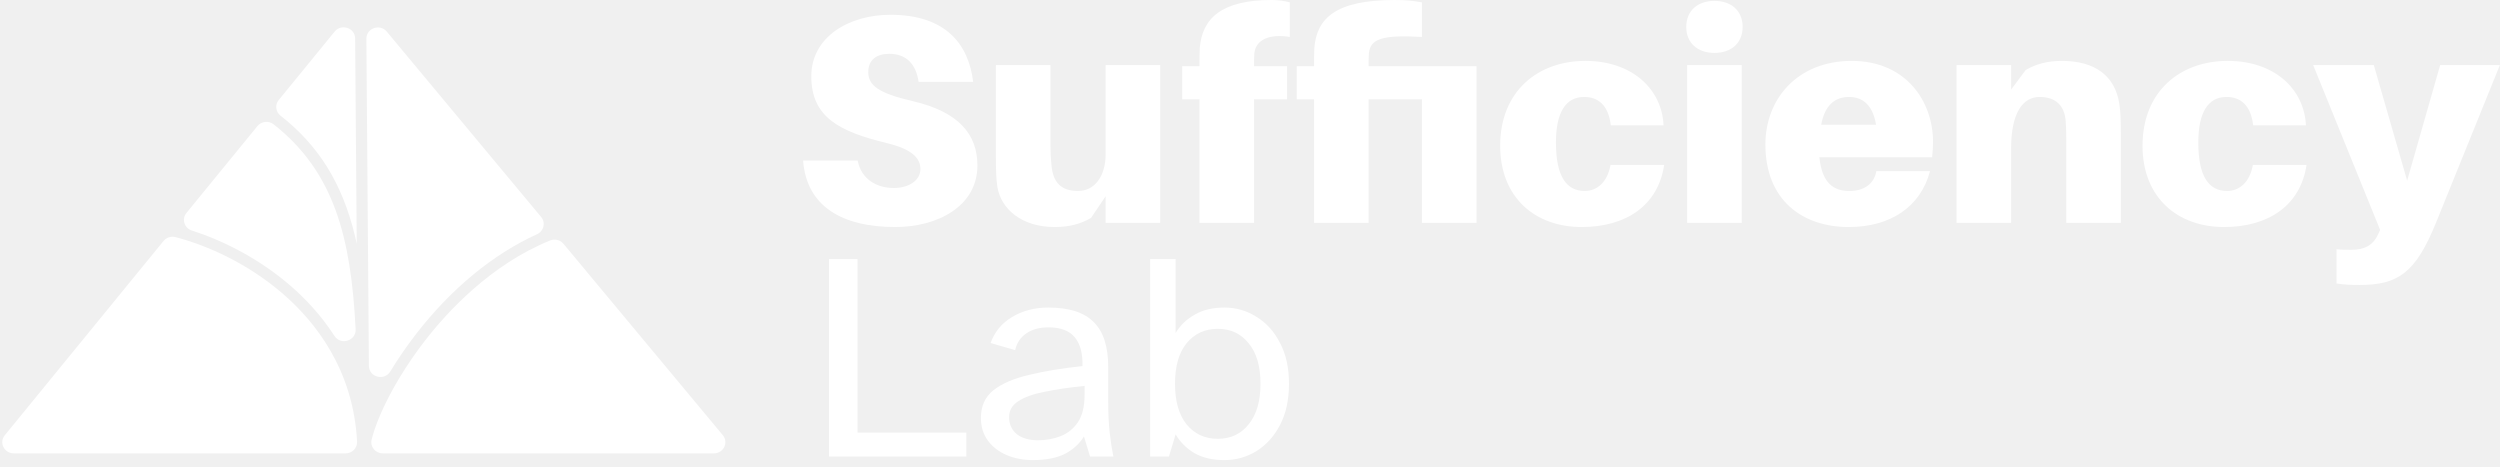
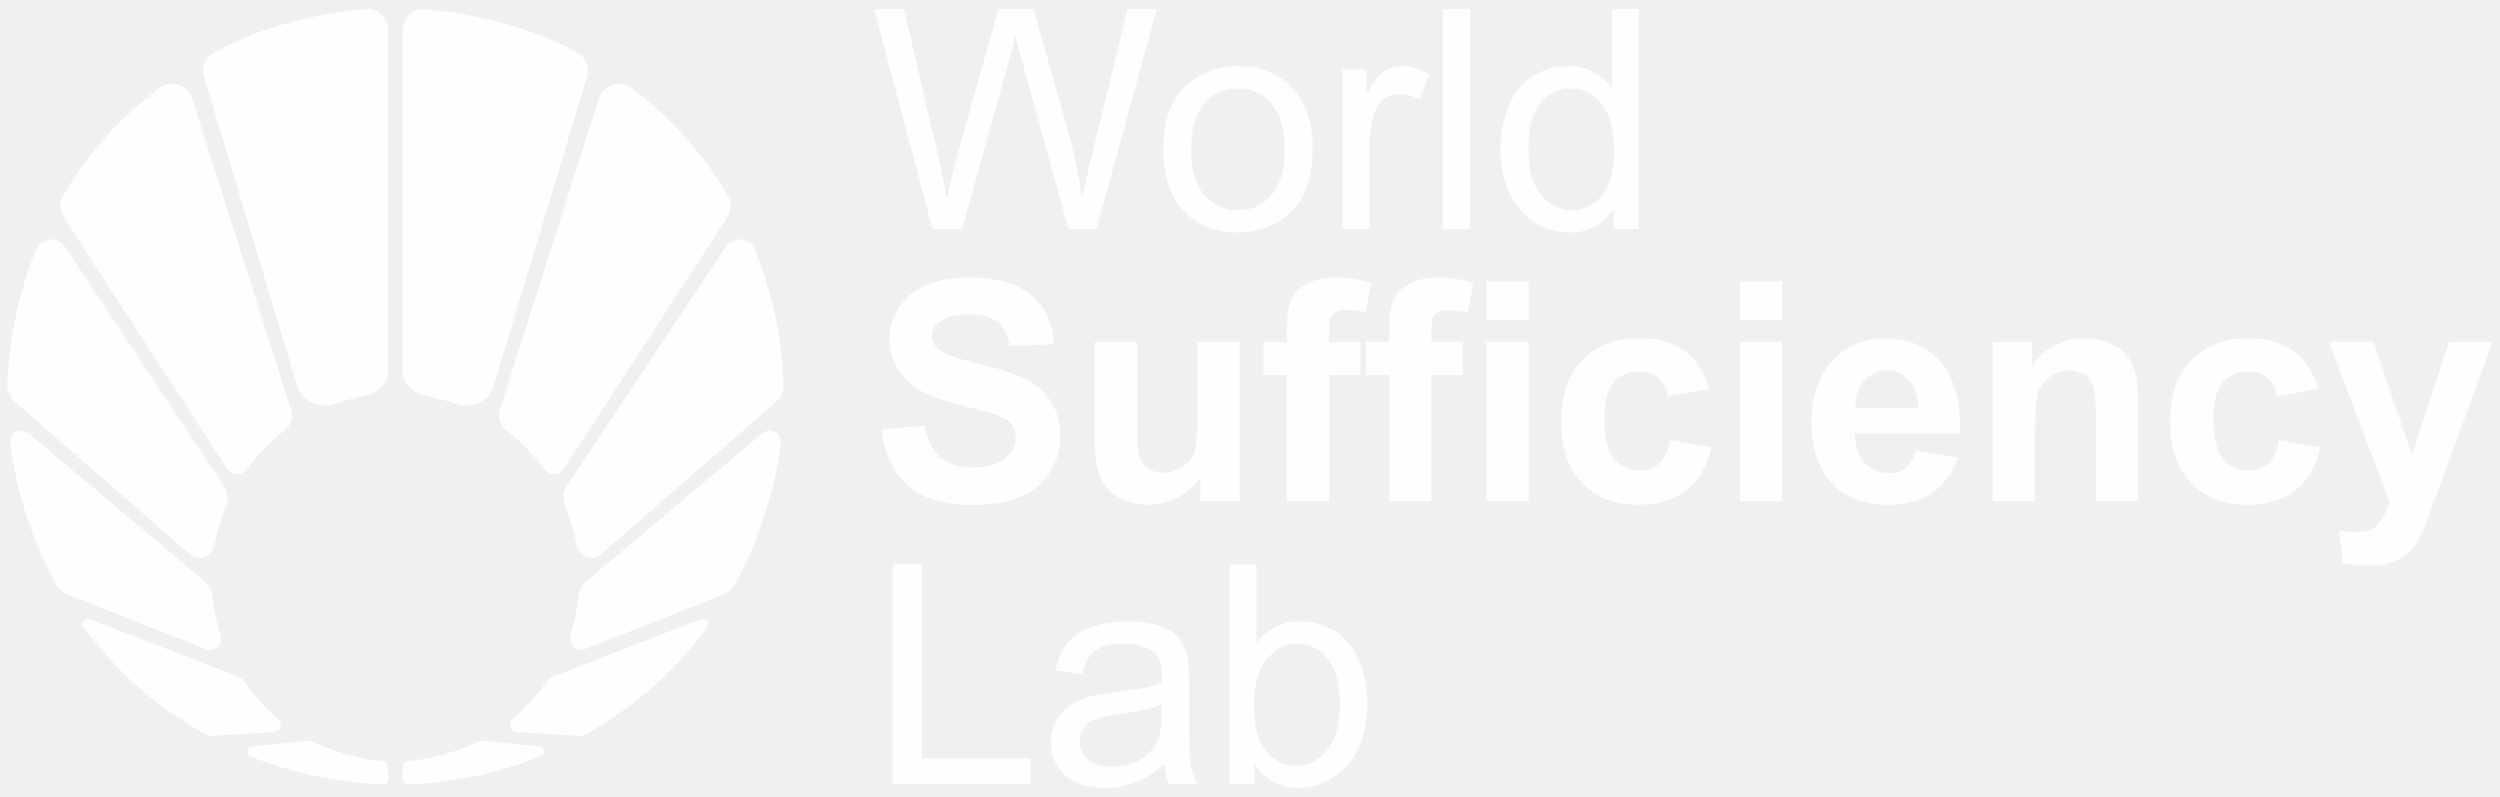
- <svg xmlns="http://www.w3.org/2000/svg" width="193" height="36" viewBox="0 0 193 36" fill="none">
-   <path d="M64 35.245V20H66.2V33.396H74.601V35.245H64Z" fill="white" />
-   <path d="M79.727 35.519C78.994 35.519 78.323 35.389 77.715 35.131C77.106 34.872 76.623 34.499 76.264 34.012C75.905 33.526 75.726 32.94 75.726 32.255C75.726 31.358 76.045 30.65 76.685 30.133C77.34 29.616 78.253 29.22 79.423 28.946C80.609 28.657 81.989 28.429 83.565 28.261C83.596 27.303 83.401 26.565 82.98 26.048C82.559 25.53 81.88 25.272 80.944 25.272C80.242 25.272 79.665 25.431 79.212 25.751C78.776 26.055 78.495 26.481 78.37 27.029L76.474 26.481C76.787 25.614 77.34 24.945 78.136 24.473C78.947 23.986 79.875 23.743 80.921 23.743C82.528 23.743 83.698 24.116 84.431 24.861C85.18 25.591 85.554 26.748 85.554 28.33V30.977C85.554 31.921 85.593 32.734 85.671 33.419C85.749 34.104 85.843 34.712 85.952 35.245H84.15L83.682 33.693C83.339 34.256 82.847 34.705 82.208 35.039C81.568 35.359 80.741 35.519 79.727 35.519ZM80.148 33.99C80.757 33.99 81.334 33.883 81.88 33.67C82.426 33.457 82.871 33.1 83.214 32.597C83.557 32.08 83.729 31.38 83.729 30.498V29.791C82.543 29.912 81.513 30.064 80.64 30.247C79.766 30.414 79.088 30.658 78.604 30.977C78.136 31.282 77.902 31.692 77.902 32.209C77.902 32.742 78.097 33.176 78.487 33.51C78.893 33.83 79.446 33.99 80.148 33.99Z" fill="white" />
-   <path d="M94.525 35.519C93.621 35.519 92.856 35.344 92.232 34.994C91.608 34.629 91.117 34.142 90.758 33.533L90.243 35.245H88.792V20H90.758V25.705C91.117 25.112 91.608 24.64 92.232 24.291C92.856 23.925 93.621 23.743 94.525 23.743C95.415 23.743 96.234 23.979 96.983 24.45C97.747 24.907 98.355 25.576 98.808 26.459C99.276 27.326 99.51 28.383 99.51 29.631C99.51 30.878 99.276 31.943 98.808 32.826C98.355 33.693 97.747 34.362 96.983 34.834C96.234 35.291 95.415 35.519 94.525 35.519ZM94.01 33.876C95.009 33.876 95.805 33.503 96.397 32.757C97.006 32.012 97.31 30.97 97.31 29.631C97.31 28.277 97.006 27.234 96.397 26.504C95.805 25.759 95.009 25.386 94.01 25.386C93.012 25.386 92.209 25.759 91.6 26.504C91.007 27.234 90.711 28.277 90.711 29.631C90.711 30.97 91.007 32.012 91.6 32.757C92.209 33.503 93.012 33.876 94.01 33.876Z" fill="white" />
-   <path d="M68.74 1.141C72.999 1.141 74.777 3.4 75.128 6.322H70.916C70.729 5.021 70.027 4.154 68.646 4.154C67.686 4.154 67.031 4.61 67.031 5.568C67.031 6.573 67.78 7.189 70.448 7.805C74.005 8.627 75.456 10.361 75.456 12.78C75.456 15.93 72.367 17.527 69.114 17.527C65.019 17.527 62.257 15.93 62 12.392H66.212C66.493 13.876 67.733 14.514 68.997 14.514C70.167 14.514 71.056 13.921 71.056 13.054C71.056 12.232 70.448 11.525 68.459 11.046C64.785 10.156 62.632 9.037 62.632 5.888C62.632 2.853 65.534 1.141 68.74 1.141Z" fill="white" />
-   <path d="M89.566 5.021V17.207H85.354V15.153L84.231 16.82C83.459 17.276 82.569 17.527 81.423 17.527C78.849 17.527 77.281 16.112 77 14.446C76.906 13.83 76.883 13.122 76.883 12.141V5.021H81.095V11.228C81.095 11.616 81.118 12.278 81.189 12.894C81.329 14.058 81.891 14.743 83.225 14.743C84.558 14.743 85.354 13.533 85.354 11.913V5.021H89.566Z" fill="white" />
-   <path d="M96.836 4.108C96.812 4.427 96.812 4.724 96.812 5.021V5.112H99.363V7.668H96.812V17.207H92.6V7.668H91.266V5.112H92.6V5.021C92.6 4.656 92.6 4.108 92.623 3.697C92.811 1.415 94.308 0 98.169 0C98.661 0 99.152 0.068 99.574 0.183V2.853C98.052 2.602 96.953 3.035 96.836 4.108Z" fill="white" />
-   <path d="M113.987 5.112V17.207H109.775V7.668H105.656V17.207H101.444V7.668H100.11V5.112H101.444V5.021C101.444 4.656 101.444 4.108 101.467 3.697C101.655 1.415 103.106 0 107.669 0C108.628 0 109.12 0.068 109.775 0.183V2.853C106.616 2.67 105.797 3.035 105.68 4.108C105.656 4.427 105.656 4.724 105.656 5.021V5.112H113.987Z" fill="white" />
-   <path d="M122.389 4.701C126.063 4.701 128.309 6.938 128.426 9.676H124.354C124.167 8.079 123.348 7.485 122.295 7.485C120.891 7.485 120.119 8.649 120.119 11C120.119 13.602 120.914 14.743 122.342 14.743C123.301 14.743 124.097 14.058 124.331 12.734H128.473C128.005 15.884 125.501 17.527 122.108 17.527C118.527 17.527 115.813 15.268 115.813 11.251C115.813 7.052 118.715 4.701 122.389 4.701Z" fill="white" />
-   <path d="M132.356 0.068C133.666 0.068 134.532 0.844 134.532 2.077C134.532 3.309 133.666 4.085 132.356 4.085C131.045 4.085 130.179 3.309 130.179 2.077C130.179 0.844 131.045 0.068 132.356 0.068ZM134.462 17.207H130.249V5.021H134.462V17.207Z" fill="white" />
-   <path d="M149.23 10.954C149.23 11.319 149.206 11.73 149.16 12.141H140.454C140.665 14.172 141.578 14.743 142.771 14.743C143.965 14.743 144.69 14.149 144.854 13.214H148.996C148.27 15.975 145.93 17.527 142.724 17.527C139.144 17.527 136.289 15.45 136.289 11.16C136.289 7.6 138.793 4.701 142.958 4.701C147.124 4.701 149.23 7.805 149.23 10.954ZM142.748 7.485C141.648 7.485 140.876 8.124 140.595 9.631H144.83C144.596 8.193 143.871 7.485 142.748 7.485Z" fill="white" />
-   <path d="M163.612 8.01C163.706 8.626 163.729 9.334 163.729 10.315V17.207H159.517V11C159.517 10.612 159.517 9.95 159.47 9.334C159.376 8.17 158.721 7.485 157.457 7.485C156.17 7.485 155.258 8.695 155.258 11.456V17.207H151.045V5.021H155.258V6.915L156.381 5.409C157.153 4.952 158.042 4.701 159.189 4.701C161.763 4.701 163.284 5.888 163.612 8.01Z" fill="white" />
-   <path d="M171.979 4.701C175.653 4.701 177.9 6.938 178.017 9.676H173.945C173.758 8.079 172.939 7.485 171.886 7.485C170.481 7.485 169.709 8.649 169.709 11C169.709 13.602 170.505 14.743 171.932 14.743C172.892 14.743 173.687 14.058 173.921 12.734H178.064C177.595 15.884 175.092 17.527 171.698 17.527C168.118 17.527 165.403 15.268 165.403 11.251C165.403 7.052 168.305 4.701 171.979 4.701Z" fill="white" />
-   <path d="M192.992 5.021L188.054 17.207C186.486 21.064 185.129 22 182.157 22C181.478 22 180.987 21.977 180.378 21.886V19.239C180.729 19.284 181.104 19.284 181.525 19.284C182.508 19.284 183.186 18.965 183.584 18.098L183.748 17.755L178.576 5.021H183.257L185.831 13.944L188.381 5.021H192.992Z" fill="white" />
-   <path d="M41.778 16.754L29.86 2.442C29.332 1.807 28.278 2.175 28.284 2.991L28.479 28.247C28.487 29.125 29.674 29.431 30.132 28.676C30.695 27.747 31.353 26.779 32.104 25.808C34.82 22.29 38.073 19.617 41.463 18.079C41.986 17.842 42.143 17.19 41.779 16.754H41.778Z" fill="white" />
-   <path d="M43.498 18.82C43.252 18.524 42.833 18.417 42.471 18.564C37.848 20.437 34.485 24.127 32.796 26.314C30.546 29.227 29.139 32.127 28.689 33.936C28.555 34.479 28.977 35 29.553 35H55.112C55.858 35 56.271 34.158 55.8 33.593L43.498 18.82Z" fill="white" />
-   <path d="M27.377 18.104C27.435 18.337 27.488 18.573 27.54 18.811L27.417 2.968C27.411 2.154 26.357 1.8 25.835 2.437L21.518 7.721C21.215 8.092 21.276 8.632 21.654 8.928C24.602 11.234 26.401 14.143 27.377 18.104Z" fill="white" />
-   <path d="M19.873 9.734L14.394 16.439C14.011 16.908 14.221 17.606 14.806 17.794C17.188 18.561 19.975 19.937 22.435 22.067C23.563 23.044 24.78 24.324 25.822 25.936C26.307 26.685 27.498 26.31 27.454 25.425C27.098 18.334 25.804 13.287 21.131 9.603C20.747 9.299 20.182 9.356 19.873 9.734Z" fill="white" />
-   <path d="M21.858 22.697C19.143 20.345 16.023 18.954 13.557 18.308C13.212 18.217 12.847 18.331 12.625 18.603L0.371 33.6C-0.092 34.166 0.322 35 1.065 35H26.679C27.188 35 27.591 34.584 27.566 34.091C27.275 28.536 24.34 24.848 21.858 22.697Z" fill="white" />
+ <svg xmlns="http://www.w3.org/2000/svg" width="229" height="73" viewBox="0 0 229 73" fill="none">
+   <path d="M85.414 20.969L80.071 0.832H82.804L85.867 14.032C86.197 15.415 86.481 16.788 86.719 18.153C87.232 16.001 87.534 14.76 87.625 14.43L91.458 0.832H94.672L97.556 11.024C98.28 13.551 98.802 15.928 99.122 18.153C99.379 16.88 99.713 15.419 100.125 13.771L103.284 0.832H105.963L100.441 20.969H97.873L93.628 5.626C93.271 4.344 93.06 3.556 92.996 3.263C92.786 4.188 92.589 4.975 92.406 5.626L88.134 20.969H85.414Z" fill="#FEFEFE" />
+   <path d="M106.564 13.675C106.564 10.973 107.315 8.973 108.817 7.672C110.071 6.592 111.601 6.051 113.405 6.051C115.41 6.051 117.049 6.711 118.322 8.029C119.595 9.339 120.231 11.152 120.231 13.469C120.231 15.346 119.948 16.825 119.38 17.906C118.821 18.977 118.002 19.81 116.921 20.405C115.85 21.001 114.677 21.298 113.405 21.298C111.363 21.298 109.71 20.644 108.446 19.334C107.191 18.025 106.564 16.138 106.564 13.675ZM109.105 13.675C109.105 15.543 109.513 16.944 110.328 17.878C111.143 18.803 112.168 19.265 113.405 19.265C114.632 19.265 115.653 18.798 116.468 17.864C117.283 16.93 117.69 15.506 117.69 13.592C117.69 11.788 117.278 10.424 116.454 9.499C115.639 8.565 114.623 8.098 113.405 8.098C112.168 8.098 111.143 8.56 110.328 9.485C109.513 10.41 109.105 11.807 109.105 13.675Z" fill="#FEFEFE" />
+   <path d="M122.975 20.969V6.381H125.201V8.593C125.768 7.558 126.29 6.876 126.767 6.546C127.252 6.216 127.783 6.051 128.36 6.051C129.193 6.051 130.04 6.317 130.901 6.848L130.049 9.142C129.445 8.785 128.841 8.606 128.236 8.606C127.696 8.606 127.211 8.771 126.78 9.101C126.35 9.421 126.043 9.87 125.86 10.447C125.585 11.326 125.448 12.287 125.448 13.332V20.969H122.975Z" fill="#FEFEFE" />
+   <path d="M132.175 20.969V0.832H134.648V20.969H132.175Z" fill="#FEFEFE" />
+   <path d="M147.817 20.969V19.128C146.892 20.575 145.532 21.298 143.738 21.298C142.575 21.298 141.503 20.978 140.523 20.337C139.553 19.696 138.797 18.803 138.257 17.658C137.726 16.505 137.46 15.181 137.46 13.689C137.46 12.233 137.703 10.914 138.188 9.733C138.674 8.542 139.402 7.631 140.372 6.999C141.343 6.367 142.428 6.051 143.628 6.051C144.507 6.051 145.29 6.239 145.977 6.615C146.663 6.981 147.222 7.462 147.652 8.057V0.832H150.111V20.969H147.817ZM140.001 13.689C140.001 15.557 140.395 16.953 141.183 17.878C141.97 18.803 142.9 19.265 143.971 19.265C145.052 19.265 145.967 18.826 146.718 17.947C147.478 17.058 147.858 15.708 147.858 13.895C147.858 11.898 147.474 10.433 146.705 9.499C145.935 8.565 144.988 8.098 143.861 8.098C142.762 8.098 141.842 8.547 141.1 9.444C140.368 10.342 140.001 11.756 140.001 13.689Z" fill="#FEFEFE" />
+   <path d="M80.744 39.353L84.7 38.968C84.938 40.296 85.418 41.271 86.142 41.894C86.874 42.517 87.859 42.828 89.095 42.828C90.405 42.828 91.389 42.553 92.048 42.004C92.717 41.445 93.051 40.795 93.051 40.053C93.051 39.577 92.909 39.174 92.625 38.845C92.351 38.506 91.865 38.213 91.169 37.965C90.693 37.801 89.608 37.508 87.914 37.086C85.734 36.546 84.205 35.882 83.326 35.095C82.09 33.987 81.472 32.636 81.472 31.043C81.472 30.017 81.76 29.06 82.337 28.172C82.923 27.274 83.761 26.592 84.851 26.125C85.95 25.658 87.273 25.424 88.82 25.424C91.348 25.424 93.248 25.979 94.521 27.087C95.803 28.195 96.476 29.674 96.54 31.523L92.474 31.702C92.3 30.667 91.925 29.925 91.348 29.477C90.78 29.019 89.924 28.79 88.779 28.79C87.598 28.79 86.673 29.032 86.004 29.518C85.574 29.829 85.359 30.246 85.359 30.768C85.359 31.244 85.56 31.651 85.963 31.99C86.476 32.421 87.722 32.87 89.7 33.337C91.677 33.803 93.138 34.289 94.081 34.792C95.034 35.287 95.775 35.969 96.307 36.839C96.847 37.7 97.117 38.767 97.117 40.04C97.117 41.194 96.796 42.274 96.156 43.281C95.514 44.289 94.608 45.04 93.436 45.534C92.264 46.019 90.803 46.262 89.054 46.262C86.508 46.262 84.553 45.676 83.189 44.504C81.824 43.323 81.009 41.606 80.744 39.353Z" fill="#FEFEFE" />
+   <path d="M109.971 45.905V43.721C109.439 44.499 108.739 45.113 107.869 45.562C107.008 46.01 106.097 46.235 105.136 46.235C104.156 46.235 103.277 46.019 102.498 45.589C101.72 45.159 101.157 44.554 100.809 43.776C100.461 42.998 100.287 41.922 100.287 40.548V31.317H104.147V38.02C104.147 40.072 104.215 41.331 104.353 41.798C104.499 42.256 104.76 42.622 105.136 42.897C105.511 43.162 105.987 43.295 106.564 43.295C107.223 43.295 107.814 43.117 108.336 42.759C108.858 42.393 109.215 41.944 109.407 41.413C109.6 40.873 109.696 39.559 109.696 37.471V31.317H113.556V45.905H109.971Z" fill="#FEFEFE" />
+   <path d="M115.736 31.317H117.879V30.218C117.879 28.991 118.007 28.076 118.264 27.471C118.529 26.867 119.01 26.377 119.706 26.001C120.411 25.617 121.3 25.424 122.371 25.424C123.47 25.424 124.546 25.589 125.599 25.919L125.077 28.611C124.463 28.465 123.873 28.392 123.305 28.392C122.746 28.392 122.343 28.524 122.096 28.79C121.858 29.046 121.739 29.545 121.739 30.287V31.317H124.624V34.353H121.739V45.905H117.879V34.353H115.736V31.317Z" fill="#FEFEFE" />
+   <path d="M125.104 31.317H127.247V30.218C127.247 28.991 127.375 28.076 127.632 27.471C127.897 26.867 128.378 26.377 129.074 26.001C129.779 25.617 130.668 25.424 131.739 25.424C132.838 25.424 133.914 25.589 134.967 25.919L134.445 28.611C133.831 28.465 133.241 28.392 132.673 28.392C132.114 28.392 131.711 28.524 131.464 28.79C131.226 29.046 131.107 29.545 131.107 30.287V31.317H133.992V34.353H131.107V45.905H127.247V34.353H125.104V31.317Z" fill="#FEFEFE" />
+   <path d="M136.162 29.339V25.768H140.022V29.339H136.162ZM136.162 45.905V31.317H140.022V45.905H136.162Z" fill="#FEFEFE" />
+   <path d="M156.57 35.63L152.766 36.317C152.637 35.557 152.344 34.985 151.886 34.6C151.438 34.216 150.852 34.023 150.128 34.023C149.167 34.023 148.397 34.358 147.821 35.026C147.253 35.685 146.969 36.793 146.969 38.35C146.969 40.081 147.257 41.303 147.834 42.018C148.42 42.732 149.203 43.089 150.183 43.089C150.916 43.089 151.516 42.883 151.983 42.471C152.45 42.05 152.779 41.331 152.972 40.314L156.763 40.96C156.369 42.7 155.613 44.014 154.496 44.902C153.379 45.791 151.882 46.235 150.005 46.235C147.871 46.235 146.168 45.562 144.895 44.215C143.631 42.869 142.999 41.006 142.999 38.625C142.999 36.217 143.636 34.344 144.909 33.007C146.181 31.661 147.903 30.988 150.073 30.988C151.85 30.988 153.26 31.372 154.304 32.141C155.357 32.901 156.113 34.065 156.57 35.63Z" fill="#FEFEFE" />
+   <path d="M159.369 29.339V25.768H163.229V29.339H159.369ZM159.369 45.905V31.317H163.229V45.905H159.369Z" fill="#FEFEFE" />
+   <path d="M175.506 41.262L179.352 41.908C178.857 43.318 178.074 44.394 177.003 45.136C175.941 45.868 174.608 46.235 173.006 46.235C170.469 46.235 168.592 45.406 167.374 43.748C166.413 42.421 165.932 40.745 165.932 38.721C165.932 36.303 166.564 34.413 167.827 33.048C169.091 31.674 170.689 30.988 172.621 30.988C174.792 30.988 176.504 31.706 177.759 33.144C179.013 34.573 179.613 36.766 179.558 39.724H169.888C169.915 40.868 170.227 41.761 170.822 42.402C171.417 43.034 172.159 43.35 173.047 43.35C173.651 43.35 174.16 43.185 174.572 42.856C174.984 42.526 175.295 41.995 175.506 41.262ZM175.726 37.361C175.698 36.244 175.41 35.397 174.86 34.82C174.311 34.234 173.642 33.941 172.855 33.941C172.012 33.941 171.316 34.248 170.767 34.861C170.217 35.475 169.947 36.308 169.956 37.361H175.726Z" fill="#FEFEFE" />
+   <path d="M195.846 45.905H191.986V38.46C191.986 36.885 191.903 35.868 191.739 35.411C191.574 34.944 191.304 34.582 190.928 34.325C190.562 34.069 190.118 33.941 189.596 33.941C188.927 33.941 188.327 34.124 187.796 34.49C187.265 34.857 186.899 35.342 186.697 35.946C186.505 36.551 186.409 37.668 186.409 39.298V45.905H182.549V31.317H186.134V33.46C187.407 31.812 189.01 30.988 190.942 30.988C191.793 30.988 192.572 31.143 193.277 31.455C193.982 31.757 194.513 32.146 194.87 32.622C195.237 33.098 195.488 33.639 195.626 34.243C195.772 34.847 195.846 35.713 195.846 36.839V45.905Z" fill="#FEFEFE" />
+   <path d="M212.353 35.63L208.548 36.317C208.42 35.557 208.127 34.985 207.669 34.6C207.22 34.216 206.634 34.023 205.911 34.023C204.949 34.023 204.18 34.358 203.603 35.026C203.035 35.685 202.752 36.793 202.752 38.35C202.752 40.081 203.04 41.303 203.617 42.018C204.203 42.732 204.986 43.089 205.966 43.089C206.698 43.089 207.298 42.883 207.765 42.471C208.232 42.05 208.562 41.331 208.754 40.314L212.545 40.96C212.152 42.7 211.396 44.014 210.279 44.902C209.162 45.791 207.664 46.235 205.787 46.235C203.654 46.235 201.95 45.562 200.677 44.215C199.414 42.869 198.782 41.006 198.782 38.625C198.782 36.217 199.418 34.344 200.691 33.007C201.964 31.661 203.686 30.988 205.856 30.988C207.632 30.988 209.043 31.372 210.087 32.141C211.14 32.901 211.895 34.065 212.353 35.63Z" fill="#FEFEFE" />
+   <path d="M213.325 31.317H217.432L220.921 41.674L224.328 31.317H228.325L223.174 45.355L222.253 47.897C221.915 48.748 221.59 49.398 221.278 49.847C220.976 50.296 220.623 50.658 220.22 50.932C219.827 51.216 219.337 51.436 218.751 51.592C218.174 51.747 217.519 51.825 216.786 51.825C216.045 51.825 215.317 51.747 214.602 51.592L214.259 48.57C214.863 48.689 215.408 48.748 215.894 48.748C216.791 48.748 217.455 48.483 217.885 47.952C218.316 47.43 218.645 46.761 218.874 45.946L213.325 31.317Z" fill="#FEFEFE" />
+   <path d="M81.788 71.839V51.702H84.452V69.462H94.37V71.839H81.788Z" fill="#FEFEFE" />
+   <path d="M106.619 70.039C105.703 70.818 104.82 71.367 103.968 71.688C103.125 72.008 102.219 72.168 101.248 72.168C99.646 72.168 98.414 71.779 97.553 71.001C96.692 70.213 96.262 69.21 96.262 67.993C96.262 67.278 96.422 66.628 96.743 66.042C97.073 65.447 97.498 64.971 98.02 64.614C98.551 64.256 99.147 63.986 99.806 63.803C100.291 63.675 101.024 63.551 102.004 63.432C104 63.194 105.47 62.91 106.413 62.581C106.422 62.242 106.427 62.027 106.427 61.935C106.427 60.928 106.193 60.218 105.726 59.806C105.094 59.247 104.156 58.968 102.91 58.968C101.747 58.968 100.887 59.174 100.328 59.586C99.778 59.989 99.371 60.708 99.105 61.743L96.688 61.413C96.908 60.378 97.269 59.545 97.773 58.913C98.277 58.272 99.005 57.782 99.957 57.443C100.909 57.095 102.013 56.921 103.267 56.921C104.513 56.921 105.525 57.068 106.303 57.361C107.081 57.654 107.654 58.025 108.02 58.474C108.386 58.913 108.643 59.472 108.789 60.149C108.872 60.571 108.913 61.331 108.913 62.429V65.726C108.913 68.025 108.963 69.481 109.064 70.094C109.174 70.699 109.385 71.28 109.696 71.839H107.114C106.857 71.326 106.692 70.726 106.619 70.039ZM106.413 64.517C105.516 64.884 104.169 65.195 102.375 65.451C101.358 65.598 100.639 65.763 100.218 65.946C99.797 66.129 99.472 66.399 99.243 66.756C99.014 67.104 98.899 67.493 98.899 67.924C98.899 68.583 99.147 69.133 99.641 69.572C100.145 70.012 100.877 70.232 101.839 70.232C102.791 70.232 103.638 70.025 104.38 69.613C105.122 69.192 105.667 68.62 106.015 67.896C106.28 67.338 106.413 66.514 106.413 65.424V64.517Z" fill="#FEFEFE" />
+   <path d="M114.899 71.839H112.605V51.702H115.077V58.886C116.121 57.576 117.453 56.921 119.074 56.921C119.972 56.921 120.819 57.105 121.615 57.471C122.421 57.828 123.081 58.336 123.593 58.995C124.115 59.646 124.523 60.433 124.816 61.358C125.109 62.283 125.256 63.272 125.256 64.325C125.256 66.825 124.637 68.757 123.401 70.122C122.165 71.486 120.681 72.168 118.951 72.168C117.229 72.168 115.878 71.45 114.899 70.012V71.839ZM114.871 64.435C114.871 66.184 115.109 67.448 115.585 68.226C116.364 69.499 117.417 70.135 118.745 70.135C119.825 70.135 120.759 69.668 121.547 68.734C122.334 67.791 122.728 66.39 122.728 64.531C122.728 62.626 122.348 61.221 121.588 60.314C120.837 59.408 119.926 58.954 118.855 58.954C117.774 58.954 116.84 59.426 116.052 60.369C115.265 61.303 114.871 62.658 114.871 64.435Z" fill="#FEFEFE" />
+   <path d="M27.265 35.481L18.685 7.052C18.428 6.202 18.759 5.277 19.533 4.843C24.316 2.156 30.02 1.123 33.564 0.838C34.665 0.749 35.559 1.644 35.559 2.749V33.975C35.559 35.104 34.62 36.035 33.51 36.243C32.552 36.422 31.518 36.702 30.592 37.012C29.299 37.447 27.659 36.787 27.265 35.481Z" fill="#FEFEFE" />
+   <path d="M53.766 7.052L45.185 35.481C44.791 36.787 43.152 37.447 41.858 37.012C40.932 36.702 39.898 36.422 38.94 36.243C37.831 36.035 36.892 35.104 36.892 33.975V2.749C36.892 1.644 37.786 0.749 38.887 0.838C42.43 1.123 48.135 2.156 52.917 4.843C53.691 5.277 54.022 6.202 53.766 7.052Z" fill="#FEFEFE" />
+   <path d="M66.602 19.944L51.626 42.968C51.218 43.595 50.281 43.573 49.84 42.968C48.912 41.695 47.731 40.468 46.392 39.44C45.821 39.003 45.551 38.263 45.769 37.578L54.85 9.038C55.253 7.771 56.761 7.24 57.824 8.041C61.21 10.591 64.112 13.603 66.659 17.893C67.037 18.529 67.005 19.324 66.602 19.944Z" fill="#FEFEFE" />
+   <path d="M54.978 50.835L71.098 36.805C71.541 36.42 71.795 35.859 71.774 35.273C71.607 30.543 70.575 26.421 69.158 22.871C68.699 21.721 67.161 21.609 66.475 22.64L51.945 44.46C51.569 45.024 51.51 45.739 51.759 46.37C52.297 47.734 52.628 48.875 52.825 49.982C53.002 50.977 54.215 51.498 54.978 50.835Z" fill="#FEFEFE" />
+   <path d="M66.286 54.453L53.496 59.491C52.788 59.77 52.02 58.939 52.247 58.214C52.625 57.009 52.858 55.721 52.988 54.621C53.051 54.091 53.301 53.598 53.709 53.254L69.807 39.706C70.539 39.09 71.629 39.637 71.513 40.587C70.91 45.515 69.196 50.191 67.262 53.614C67.045 53.999 66.697 54.291 66.286 54.453Z" fill="#FEFEFE" />
+   <path d="M36.953 70.162L36.856 71.303C36.831 71.594 37.06 71.845 37.352 71.839C41.043 71.763 45.697 70.843 49.532 69.276C49.997 69.086 49.889 68.438 49.39 68.385L44.349 67.857C44.159 67.837 43.968 67.872 43.796 67.954C41.934 68.837 39.343 69.581 37.45 69.69C37.191 69.705 36.975 69.903 36.953 70.162Z" fill="#FEFEFE" />
+   <path d="M53.078 67.41L47.338 67.051C46.743 67.014 46.506 66.26 46.958 65.872C48.195 64.81 48.819 64.059 50.202 62.298C50.313 62.156 50.46 62.047 50.628 61.982L64.223 56.707C64.681 56.529 65.083 57.043 64.791 57.438C61.093 62.45 57.237 65.216 53.632 67.282C53.464 67.378 53.271 67.422 53.078 67.41Z" fill="#FEFEFE" />
+   <path d="M5.849 19.944L20.825 42.968C21.233 43.595 22.17 43.573 22.61 42.968C23.538 41.695 24.72 40.468 26.059 39.44C26.629 39.003 26.899 38.263 26.682 37.578L17.601 9.038C17.197 7.771 15.689 7.24 14.627 8.041C11.241 10.591 8.338 13.603 5.791 17.893C5.414 18.529 5.445 19.324 5.849 19.944Z" fill="#FEFEFE" />
+   <path d="M17.472 50.835L1.352 36.805C0.91 36.42 0.656 35.859 0.676 35.273C0.844 30.543 1.876 26.421 3.292 22.871C3.751 21.721 5.289 21.609 5.976 22.64L20.505 44.46C20.881 45.024 20.94 45.739 20.692 46.37C20.153 47.734 19.823 48.875 19.626 49.982C19.449 50.977 18.235 51.498 17.472 50.835Z" fill="#FEFEFE" />
+   <path d="M6.164 54.453L18.955 59.491C19.662 59.77 20.431 58.939 20.203 58.214C19.826 57.009 19.593 55.721 19.462 54.621C19.399 54.091 19.149 53.598 18.741 53.254L2.643 39.706C1.911 39.09 0.821 39.637 0.937 40.587C1.54 45.515 3.255 50.191 5.188 53.614C5.406 53.999 5.753 54.291 6.164 54.453Z" fill="#FEFEFE" />
+   <path d="M35.498 70.162L35.595 71.303C35.619 71.594 35.391 71.845 35.098 71.839C31.407 71.763 26.754 70.843 22.918 69.276C22.453 69.086 22.561 68.438 23.061 68.385L28.102 67.857C28.292 67.837 28.482 67.872 28.655 67.954C30.516 68.837 33.107 69.581 35 69.69C35.26 69.705 35.476 69.903 35.498 70.162Z" fill="#FEFEFE" />
+   <path d="M19.373 67.41L25.113 67.051C25.708 67.014 25.945 66.26 25.492 65.872C24.256 64.81 23.631 64.059 22.248 62.298C22.137 62.156 21.99 62.047 21.823 61.982L8.227 56.707C7.77 56.529 7.368 57.043 7.659 57.438C11.357 62.45 15.214 65.216 18.819 67.282C18.987 67.378 19.179 67.422 19.373 67.41Z" fill="#FEFEFE" />
</svg>
